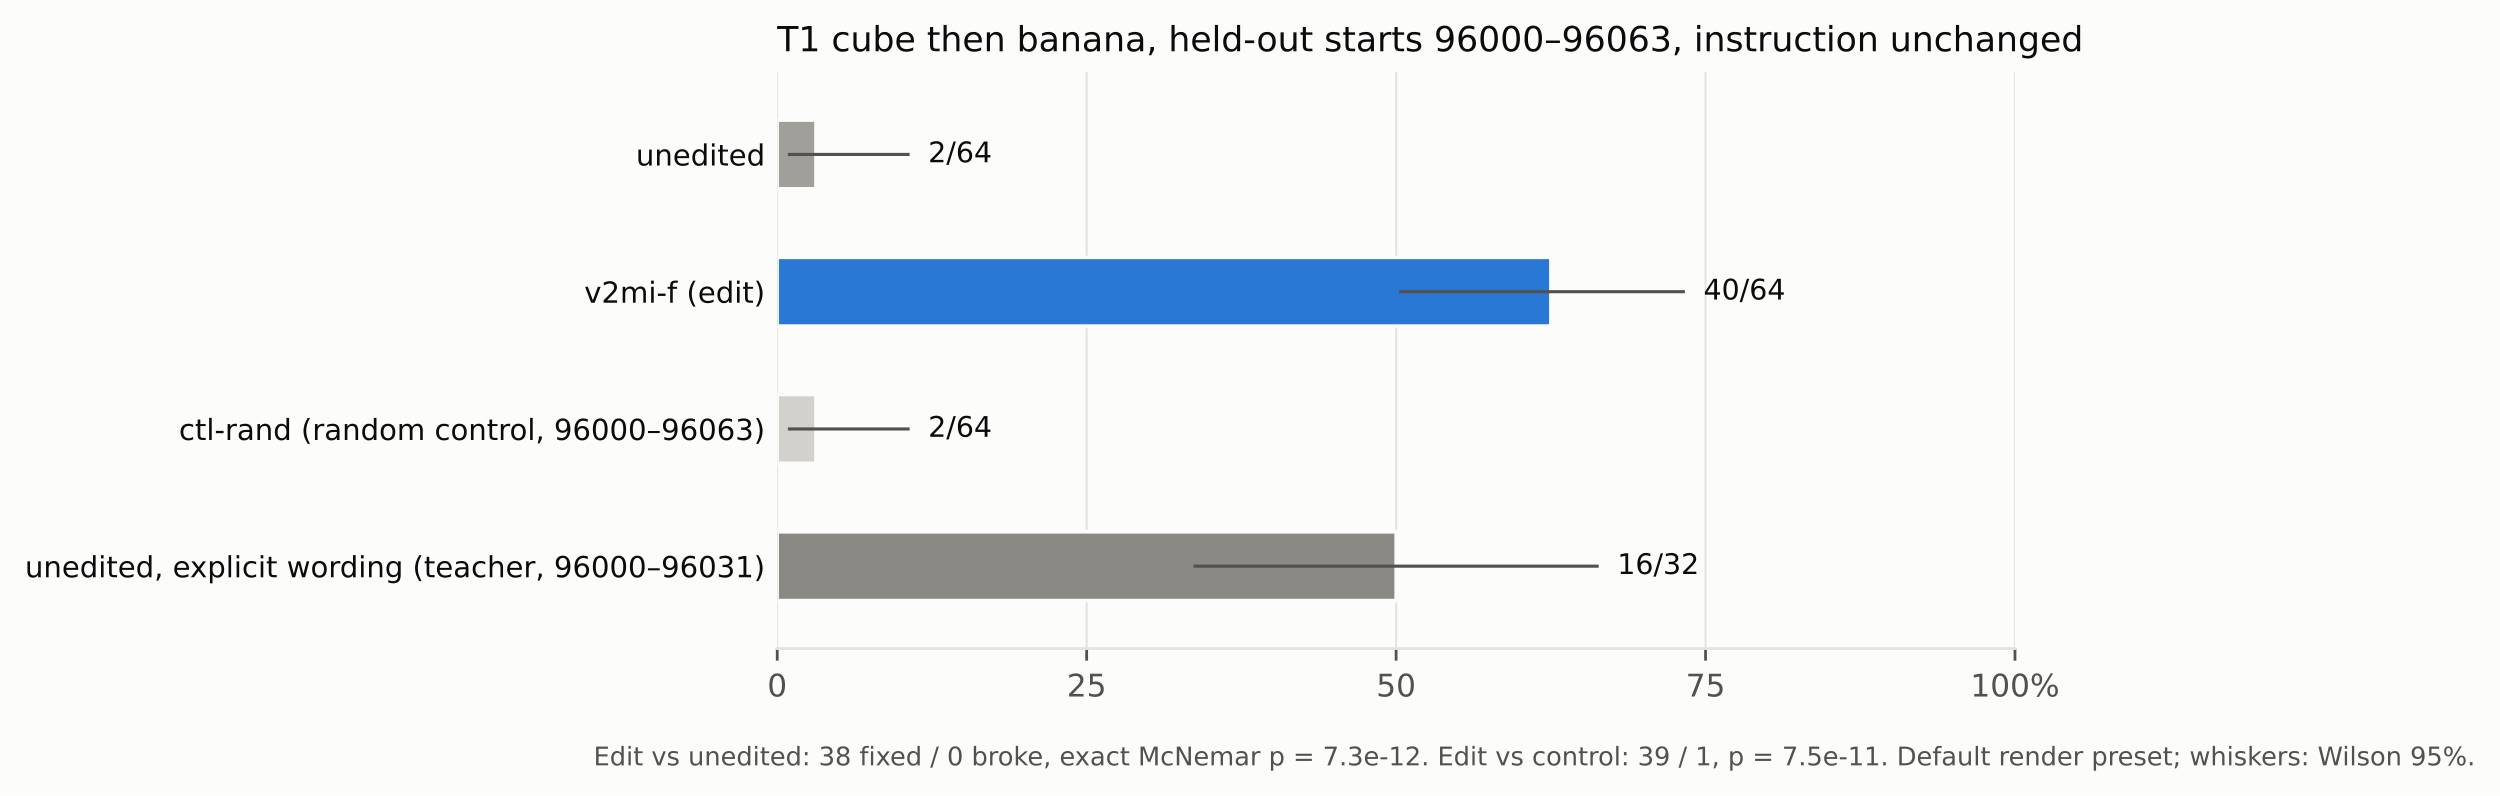
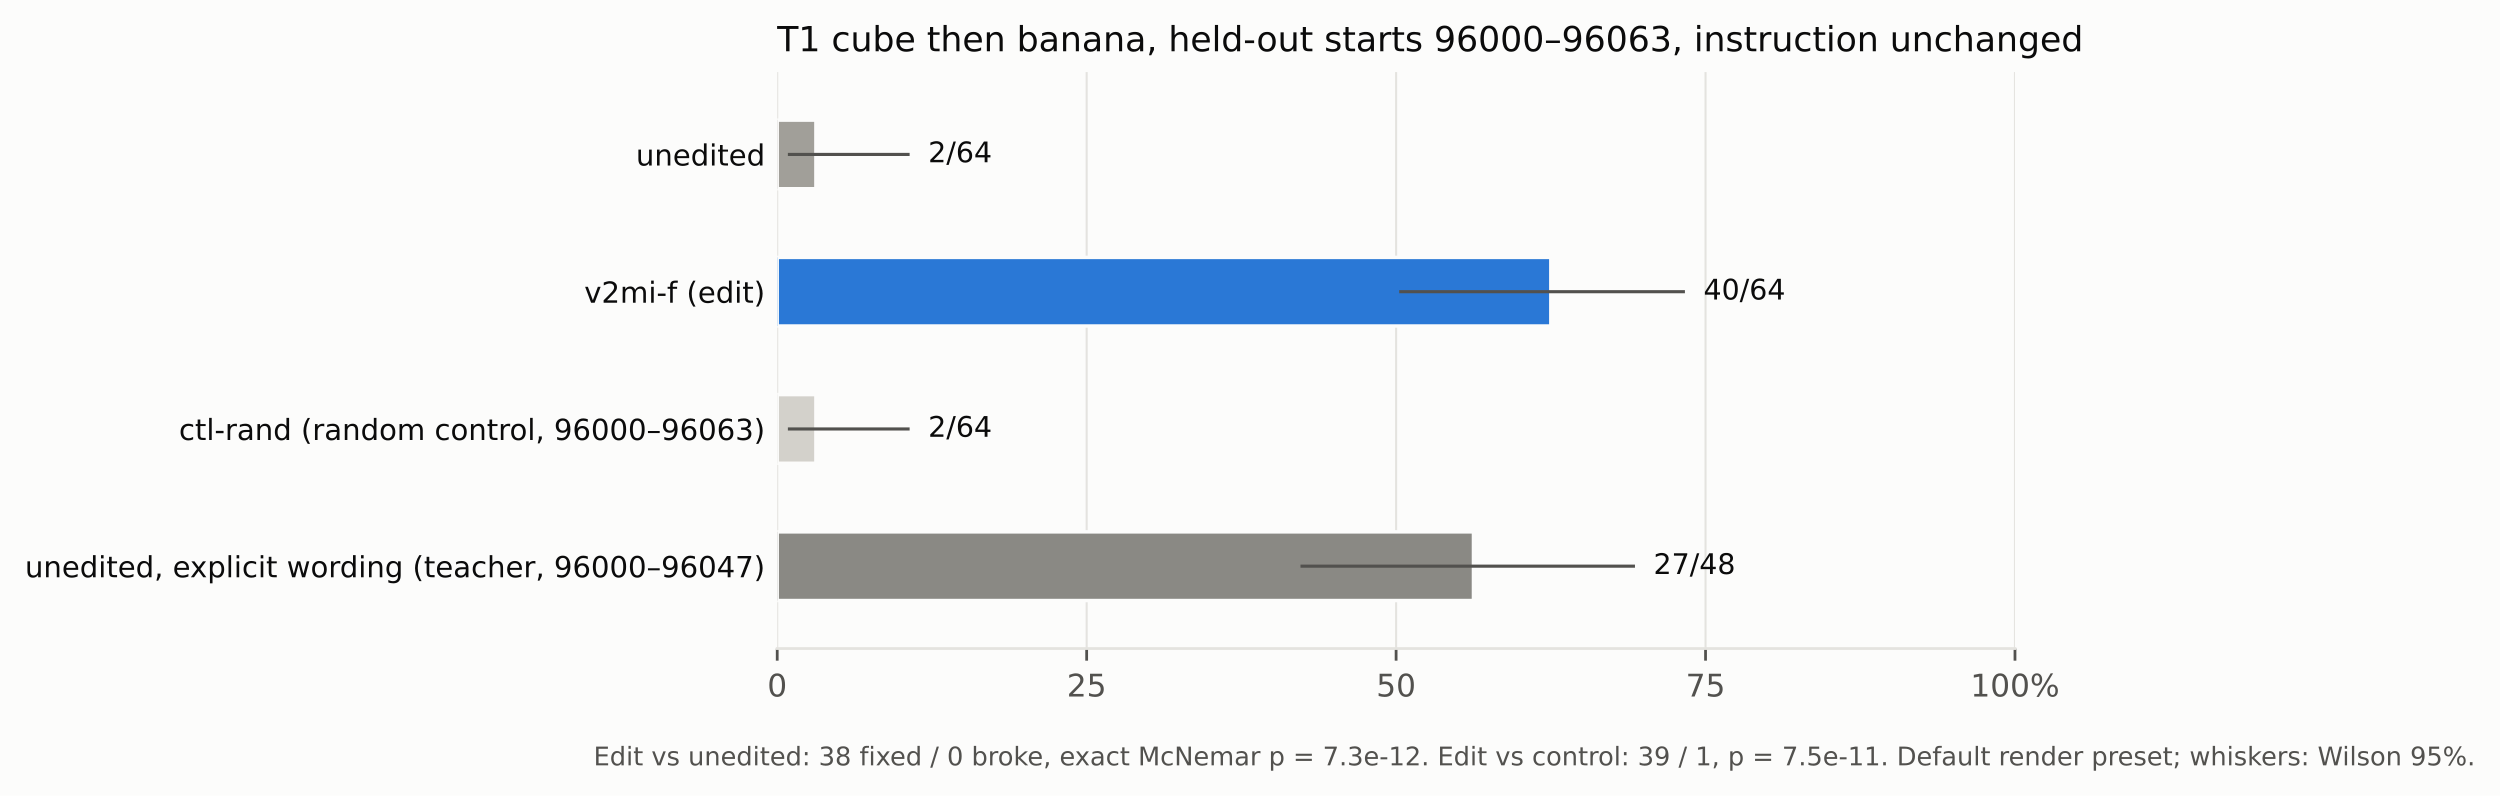
<svg xmlns="http://www.w3.org/2000/svg" xmlns:xlink="http://www.w3.org/1999/xlink" width="721.302pt" height="229.56pt" viewBox="0 0 721.302 229.56" version="1.1">
  <defs>
    <style type="text/css">*{stroke-linejoin: round; stroke-linecap: butt}</style>
  </defs>
  <g id="figure_1">
    <g id="patch_1">
      <path d="M 0 229.56  L 721.302 229.56  L 721.302 0  L 0 0  z " style="fill: #fcfcfb" />
    </g>
    <g id="axes_1">
      <g id="patch_2">
        <path d="M 224.244 187.118  L 581.364 187.118  L 581.364 20.798  L 224.244 20.798  z " style="fill: #fcfcfb" />
      </g>
      <g id="matplotlib.axis_1">
        <g id="xtick_1">
          <g id="line2d_1">
-             <path d="M 224.244 187.118  L 224.244 20.798  " clip-path="url(#p72b949fcb4)" style="fill: none; stroke: #e4e3df; stroke-width: 0.6; stroke-linecap: square" />
+             <path d="M 224.244 187.118  L 224.244 20.798  " clip-path="url(#p96ed971baa)" style="fill: none; stroke: #e4e3df; stroke-width: 0.6; stroke-linecap: square" />
          </g>
          <g id="line2d_2">
            <defs>
-               <path id="ma42c3cf807" d="M 0 0  L 0 3.5  " style="stroke: #52514e; stroke-width: 0.8" />
+               <path id="m88679163f2" d="M 0 0  L 0 3.5  " style="stroke: #52514e; stroke-width: 0.8" />
            </defs>
            <g>
-               <use xlink:href="#ma42c3cf807" x="224.244" y="187.118" style="fill: #52514e; stroke: #52514e; stroke-width: 0.8" />
+               <use xlink:href="#m88679163f2" x="224.244" y="187.118" style="fill: #52514e; stroke: #52514e; stroke-width: 0.8" />
            </g>
          </g>
          <g id="text_1">
            <text style="font-size: 9px; font-family: 'DejaVu Sans'; text-anchor: middle; fill: #52514e" x="224.244" y="200.957" transform="rotate(-0 224.2438 200.957)">0</text>
          </g>
        </g>
        <g id="xtick_2">
          <g id="line2d_3">
-             <path d="M 313.524 187.118  L 313.524 20.798  " clip-path="url(#p72b949fcb4)" style="fill: none; stroke: #e4e3df; stroke-width: 0.6; stroke-linecap: square" />
+             <path d="M 313.524 187.118  L 313.524 20.798  " clip-path="url(#p96ed971baa)" style="fill: none; stroke: #e4e3df; stroke-width: 0.6; stroke-linecap: square" />
          </g>
          <g id="line2d_4">
            <g>
-               <use xlink:href="#ma42c3cf807" x="313.524" y="187.118" style="fill: #52514e; stroke: #52514e; stroke-width: 0.8" />
+               <use xlink:href="#m88679163f2" x="313.524" y="187.118" style="fill: #52514e; stroke: #52514e; stroke-width: 0.8" />
            </g>
          </g>
          <g id="text_2">
            <text style="font-size: 9px; font-family: 'DejaVu Sans'; text-anchor: middle; fill: #52514e" x="313.524" y="200.957" transform="rotate(-0 313.5238 200.957)">25</text>
          </g>
        </g>
        <g id="xtick_3">
          <g id="line2d_5">
-             <path d="M 402.804 187.118  L 402.804 20.798  " clip-path="url(#p72b949fcb4)" style="fill: none; stroke: #e4e3df; stroke-width: 0.6; stroke-linecap: square" />
+             <path d="M 402.804 187.118  L 402.804 20.798  " clip-path="url(#p96ed971baa)" style="fill: none; stroke: #e4e3df; stroke-width: 0.6; stroke-linecap: square" />
          </g>
          <g id="line2d_6">
            <g>
-               <use xlink:href="#ma42c3cf807" x="402.804" y="187.118" style="fill: #52514e; stroke: #52514e; stroke-width: 0.8" />
+               <use xlink:href="#m88679163f2" x="402.804" y="187.118" style="fill: #52514e; stroke: #52514e; stroke-width: 0.8" />
            </g>
          </g>
          <g id="text_3">
            <text style="font-size: 9px; font-family: 'DejaVu Sans'; text-anchor: middle; fill: #52514e" x="402.804" y="200.957" transform="rotate(-0 402.8037 200.957)">50</text>
          </g>
        </g>
        <g id="xtick_4">
          <g id="line2d_7">
-             <path d="M 492.084 187.118  L 492.084 20.798  " clip-path="url(#p72b949fcb4)" style="fill: none; stroke: #e4e3df; stroke-width: 0.6; stroke-linecap: square" />
+             <path d="M 492.084 187.118  L 492.084 20.798  " clip-path="url(#p96ed971baa)" style="fill: none; stroke: #e4e3df; stroke-width: 0.6; stroke-linecap: square" />
          </g>
          <g id="line2d_8">
            <g>
-               <use xlink:href="#ma42c3cf807" x="492.084" y="187.118" style="fill: #52514e; stroke: #52514e; stroke-width: 0.8" />
+               <use xlink:href="#m88679163f2" x="492.084" y="187.118" style="fill: #52514e; stroke: #52514e; stroke-width: 0.8" />
            </g>
          </g>
          <g id="text_4">
            <text style="font-size: 9px; font-family: 'DejaVu Sans'; text-anchor: middle; fill: #52514e" x="492.084" y="200.957" transform="rotate(-0 492.0838 200.957)">75</text>
          </g>
        </g>
        <g id="xtick_5">
          <g id="line2d_9">
-             <path d="M 581.364 187.118  L 581.364 20.798  " clip-path="url(#p72b949fcb4)" style="fill: none; stroke: #e4e3df; stroke-width: 0.6; stroke-linecap: square" />
+             <path d="M 581.364 187.118  L 581.364 20.798  " clip-path="url(#p96ed971baa)" style="fill: none; stroke: #e4e3df; stroke-width: 0.6; stroke-linecap: square" />
          </g>
          <g id="line2d_10">
            <g>
-               <use xlink:href="#ma42c3cf807" x="581.364" y="187.118" style="fill: #52514e; stroke: #52514e; stroke-width: 0.8" />
+               <use xlink:href="#m88679163f2" x="581.364" y="187.118" style="fill: #52514e; stroke: #52514e; stroke-width: 0.8" />
            </g>
          </g>
          <g id="text_5">
            <text style="font-size: 9px; font-family: 'DejaVu Sans'; text-anchor: middle; fill: #52514e" x="581.364" y="200.957" transform="rotate(-0 581.3637 200.957)">100%</text>
          </g>
        </g>
      </g>
      <g id="matplotlib.axis_2">
        <g id="ytick_1">
          <g id="line2d_11" />
          <g id="text_6">
            <text style="font-size: 8.4px; font-family: 'DejaVu Sans'; text-anchor: end; fill: #0b0b0b" x="220.744" y="47.75" transform="rotate(-0 220.7438 47.74978)">unedited</text>
          </g>
        </g>
        <g id="ytick_2">
          <g id="line2d_12" />
          <g id="text_7">
            <text style="font-size: 8.4px; font-family: 'DejaVu Sans'; text-anchor: end; fill: #0b0b0b" x="220.744" y="87.35" transform="rotate(-0 220.7438 87.34978)">v2mi-f (edit)</text>
          </g>
        </g>
        <g id="ytick_3">
          <g id="line2d_13" />
          <g id="text_8">
            <text style="font-size: 8.4px; font-family: 'DejaVu Sans'; text-anchor: end; fill: #0b0b0b" x="220.744" y="126.95" transform="rotate(-0 220.7438 126.9498)">ctl-rand (random control, 96000–96063)</text>
          </g>
        </g>
        <g id="ytick_4">
          <g id="line2d_14" />
          <g id="text_9">
-             <text style="font-size: 8.4px; font-family: 'DejaVu Sans'; text-anchor: end; fill: #0b0b0b" x="220.744" y="166.55" transform="rotate(-0 220.7438 166.5498)">unedited, explicit wording (teacher, 96000–96031)</text>
+             <text style="font-size: 8.4px; font-family: 'DejaVu Sans'; text-anchor: end; fill: #0b0b0b" x="220.744" y="166.55" transform="rotate(-0 220.7438 166.5498)">unedited, explicit wording (teacher, 96000–96047)</text>
          </g>
        </g>
      </g>
      <g id="patch_3">
-         <path d="M 224.244 34.658  L 235.404 34.658  L 235.404 54.458  L 224.244 54.458  z " clip-path="url(#p72b949fcb4)" style="fill: #a19f99; stroke: #fcfcfb; stroke-linejoin: miter" />
+         <path d="M 224.244 34.658  L 235.404 34.658  L 235.404 54.458  L 224.244 54.458  z " clip-path="url(#p96ed971baa)" style="fill: #a19f99; stroke: #fcfcfb; stroke-linejoin: miter" />
      </g>
      <g id="patch_4">
-         <path d="M 224.244 74.258  L 447.444 74.258  L 447.444 94.058  L 224.244 94.058  z " clip-path="url(#p72b949fcb4)" style="fill: #2a78d6; stroke: #fcfcfb; stroke-linejoin: miter" />
+         <path d="M 224.244 74.258  L 447.444 74.258  L 447.444 94.058  L 224.244 94.058  z " clip-path="url(#p96ed971baa)" style="fill: #2a78d6; stroke: #fcfcfb; stroke-linejoin: miter" />
      </g>
      <g id="patch_5">
-         <path d="M 224.244 113.858  L 235.404 113.858  L 235.404 133.658  L 224.244 133.658  z " clip-path="url(#p72b949fcb4)" style="fill: #d3d1cb; stroke: #fcfcfb; stroke-linejoin: miter" />
+         <path d="M 224.244 113.858  L 235.404 113.858  L 235.404 133.658  L 224.244 133.658  z " clip-path="url(#p96ed971baa)" style="fill: #d3d1cb; stroke: #fcfcfb; stroke-linejoin: miter" />
      </g>
      <g id="patch_6">
-         <path d="M 224.244 153.458  L 402.804 153.458  L 402.804 173.258  L 224.244 173.258  z " clip-path="url(#p72b949fcb4)" style="fill: #8a8984; stroke: #fcfcfb; stroke-linejoin: miter" />
+         <path d="M 224.244 153.458  L 425.124 153.458  L 425.124 173.258  L 224.244 173.258  z " clip-path="url(#p96ed971baa)" style="fill: #8a8984; stroke: #fcfcfb; stroke-linejoin: miter" />
      </g>
      <g id="line2d_15">
-         <path d="M 227.319 44.558  L 262.446 44.558  " clip-path="url(#p72b949fcb4)" style="fill: none; stroke: #52514e; stroke-width: 0.9" />
+         <path d="M 227.319 44.558  L 262.446 44.558  " clip-path="url(#p96ed971baa)" style="fill: none; stroke: #52514e; stroke-width: 0.9" />
      </g>
      <g id="line2d_16">
-         <path d="M 403.698 84.158  L 486.134 84.158  " clip-path="url(#p72b949fcb4)" style="fill: none; stroke: #52514e; stroke-width: 0.9" />
+         <path d="M 403.698 84.158  L 486.134 84.158  " clip-path="url(#p96ed971baa)" style="fill: none; stroke: #52514e; stroke-width: 0.9" />
      </g>
      <g id="line2d_17">
-         <path d="M 227.319 123.758  L 262.446 123.758  " clip-path="url(#p72b949fcb4)" style="fill: none; stroke: #52514e; stroke-width: 0.9" />
+         <path d="M 227.319 123.758  L 262.446 123.758  " clip-path="url(#p96ed971baa)" style="fill: none; stroke: #52514e; stroke-width: 0.9" />
      </g>
      <g id="line2d_18">
-         <path d="M 344.346 163.358  L 461.261 163.358  " clip-path="url(#p72b949fcb4)" style="fill: none; stroke: #52514e; stroke-width: 0.9" />
+         <path d="M 375.216 163.358  L 471.723 163.358  " clip-path="url(#p96ed971baa)" style="fill: none; stroke: #52514e; stroke-width: 0.9" />
      </g>
      <g id="patch_7">
        <path d="M 224.244 187.118  L 581.364 187.118  " style="fill: none; stroke: #e4e3df; stroke-width: 0.8; stroke-linejoin: miter; stroke-linecap: square" />
      </g>
      <g id="text_10">
        <text style="font-size: 8.2px; font-family: 'DejaVu Sans'; text-anchor: start; fill: #0b0b0b" x="267.803" y="46.821" transform="rotate(-0 267.8027 46.82113)">2/64</text>
      </g>
      <g id="text_11">
        <text style="font-size: 8.2px; font-family: 'DejaVu Sans'; text-anchor: start; fill: #0b0b0b" x="491.491" y="86.421" transform="rotate(-0 491.491 86.42113)">40/64</text>
      </g>
      <g id="text_12">
        <text style="font-size: 8.2px; font-family: 'DejaVu Sans'; text-anchor: start; fill: #0b0b0b" x="267.803" y="126.021" transform="rotate(-0 267.8027 126.0211)">2/64</text>
      </g>
      <g id="text_13">
-         <text style="font-size: 8.2px; font-family: 'DejaVu Sans'; text-anchor: start; fill: #0b0b0b" x="466.618" y="165.621" transform="rotate(-0 466.6179 165.6211)">16/32</text>
+         <text style="font-size: 8.2px; font-family: 'DejaVu Sans'; text-anchor: start; fill: #0b0b0b" x="477.08" y="165.621" transform="rotate(-0 477.0802 165.6211)">27/48</text>
      </g>
      <g id="text_14">
        <text style="font-size: 10px; font-family: 'DejaVu Sans'; text-anchor: start; fill: #0b0b0b" x="224.244" y="14.798" transform="rotate(-0 224.2438 14.79844)">T1 cube then banana, held-out starts 96000–96063, instruction unchanged</text>
      </g>
    </g>
    <g id="text_15">
      <text style="font-size: 7.4px; font-family: 'DejaVu Sans'; text-anchor: start; fill: #52514e" x="171.252" y="220.821" transform="rotate(-0 171.2517 220.8213)">Edit vs unedited: 38 fixed / 0 broke, exact McNemar p = 7.3e-12. Edit vs control: 39 / 1, p = 7.5e-11. Default render preset; whiskers: Wilson 95%.</text>
    </g>
  </g>
  <defs>
-     <clipPath id="p72b949fcb4">
+     <clipPath id="p96ed971baa">
      <rect x="224.244" y="20.798" width="357.12" height="166.32" />
    </clipPath>
  </defs>
</svg>
